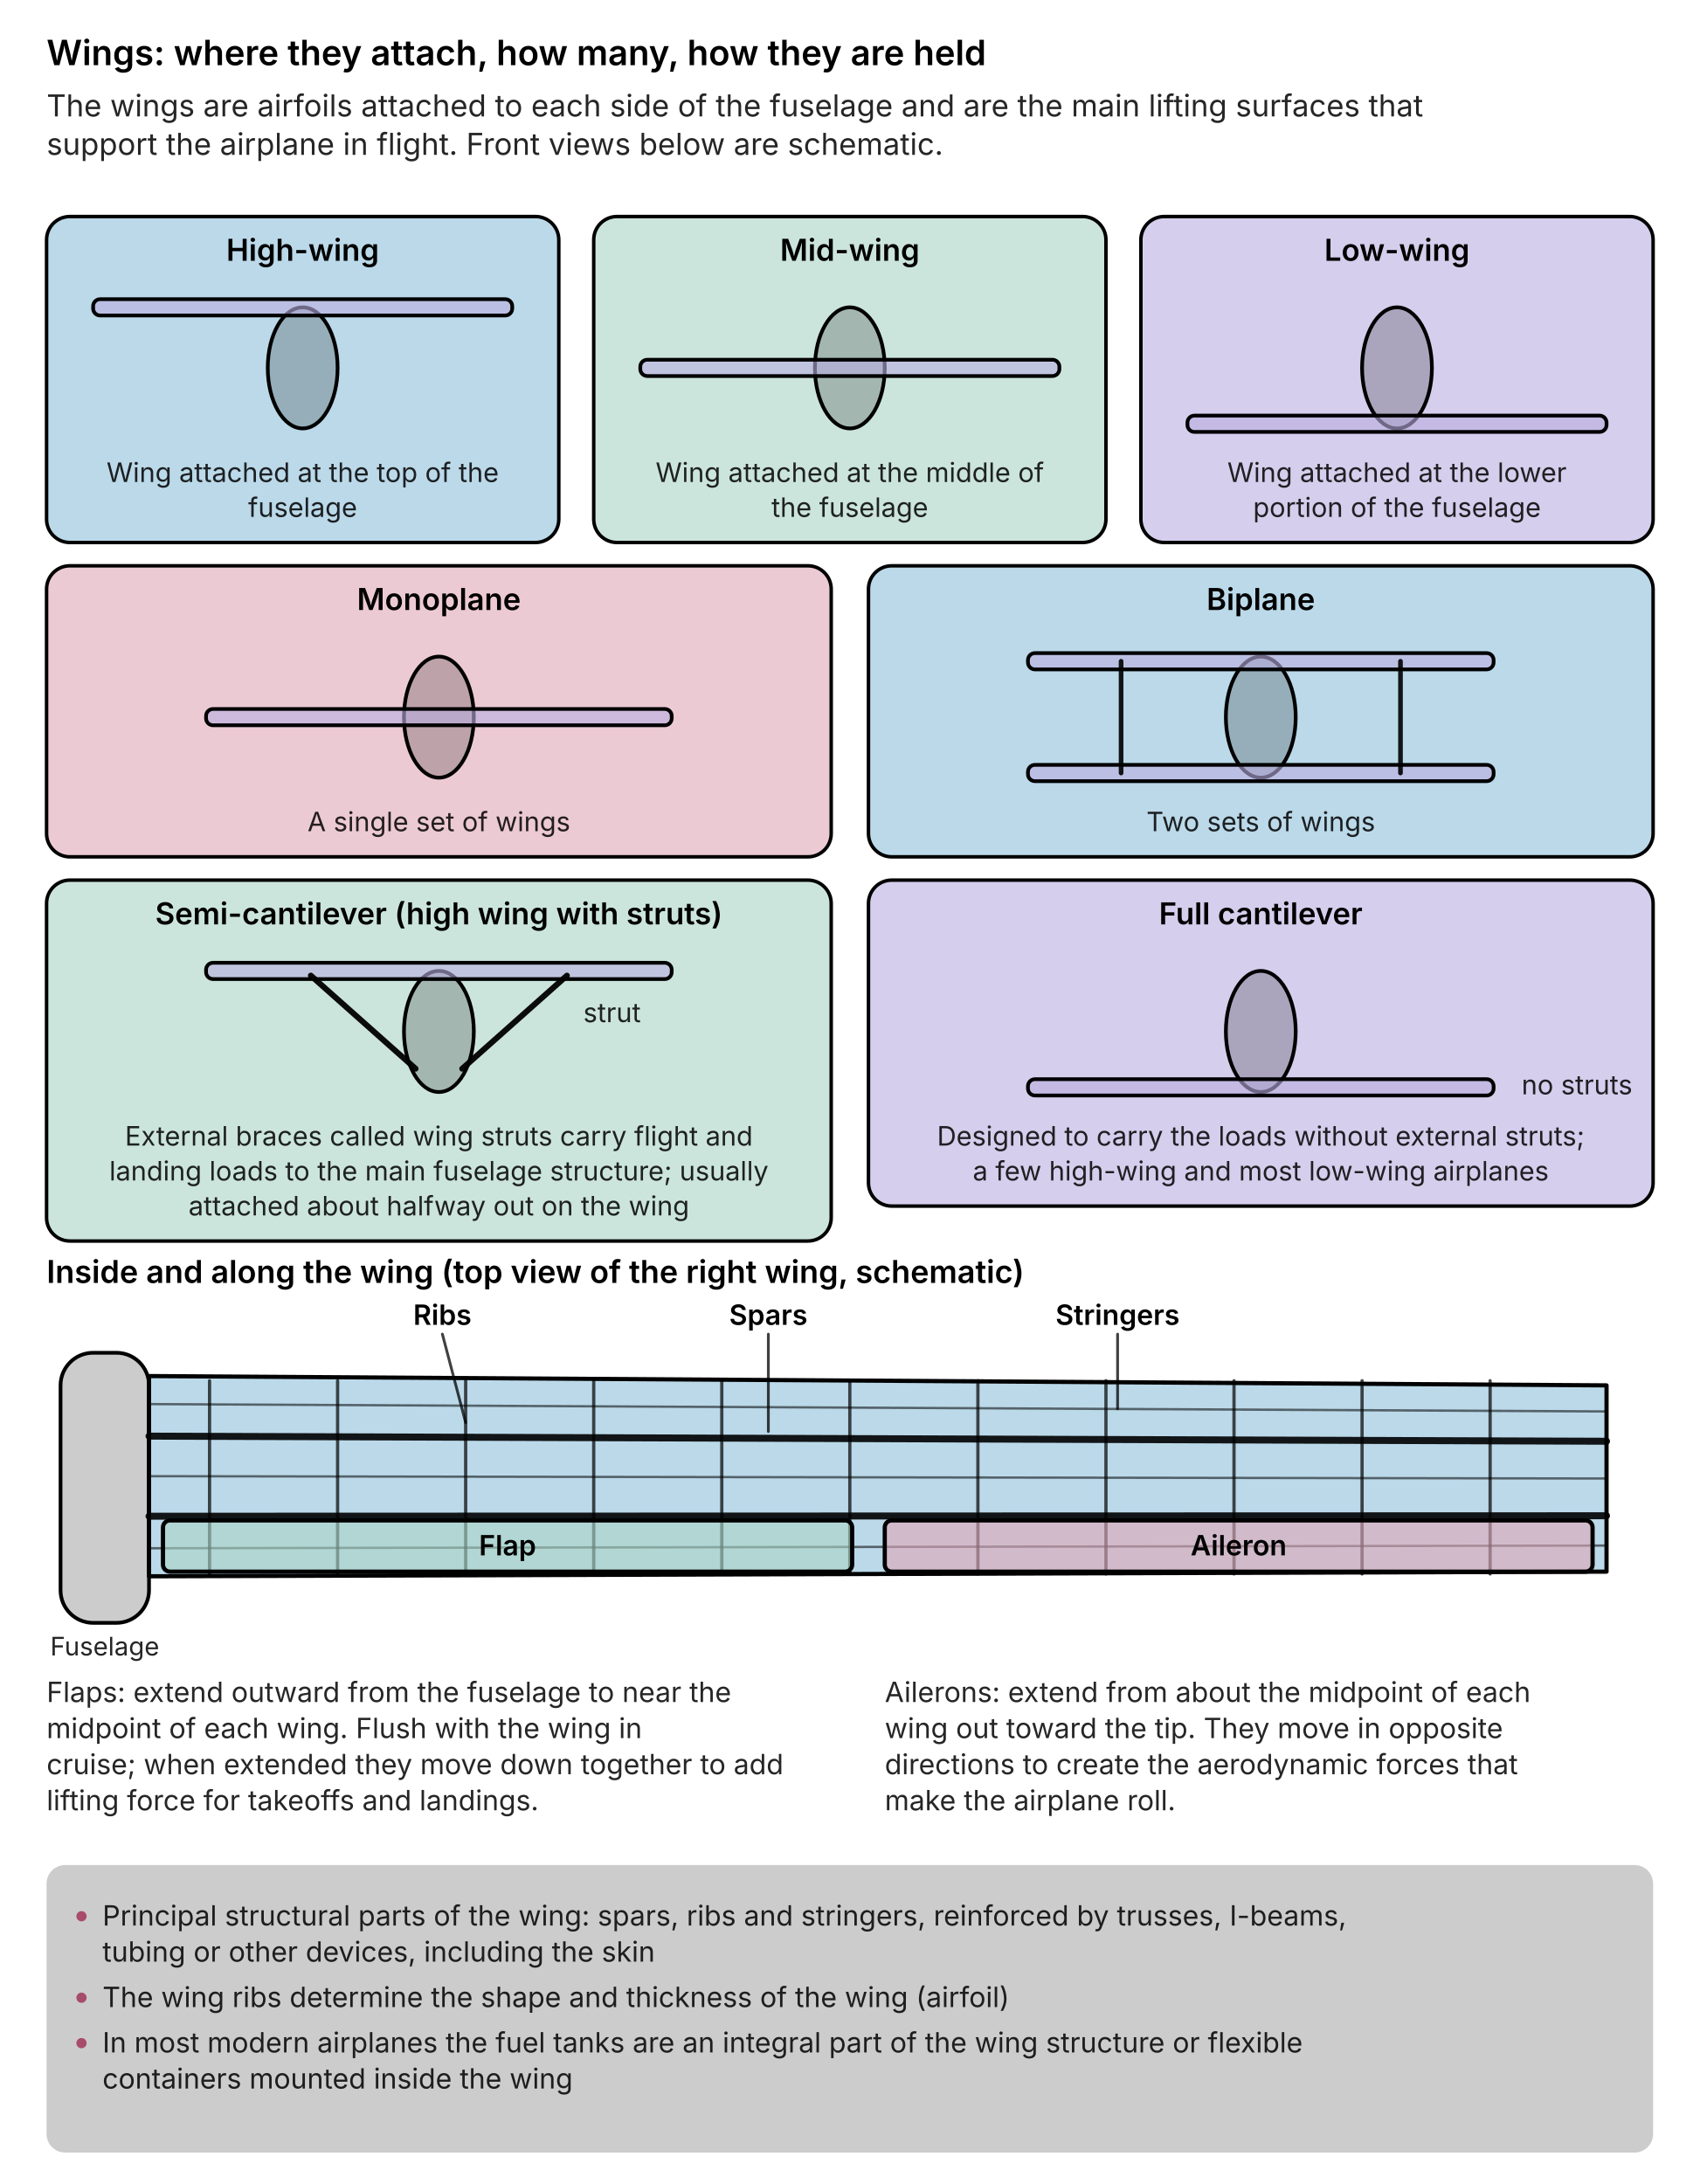
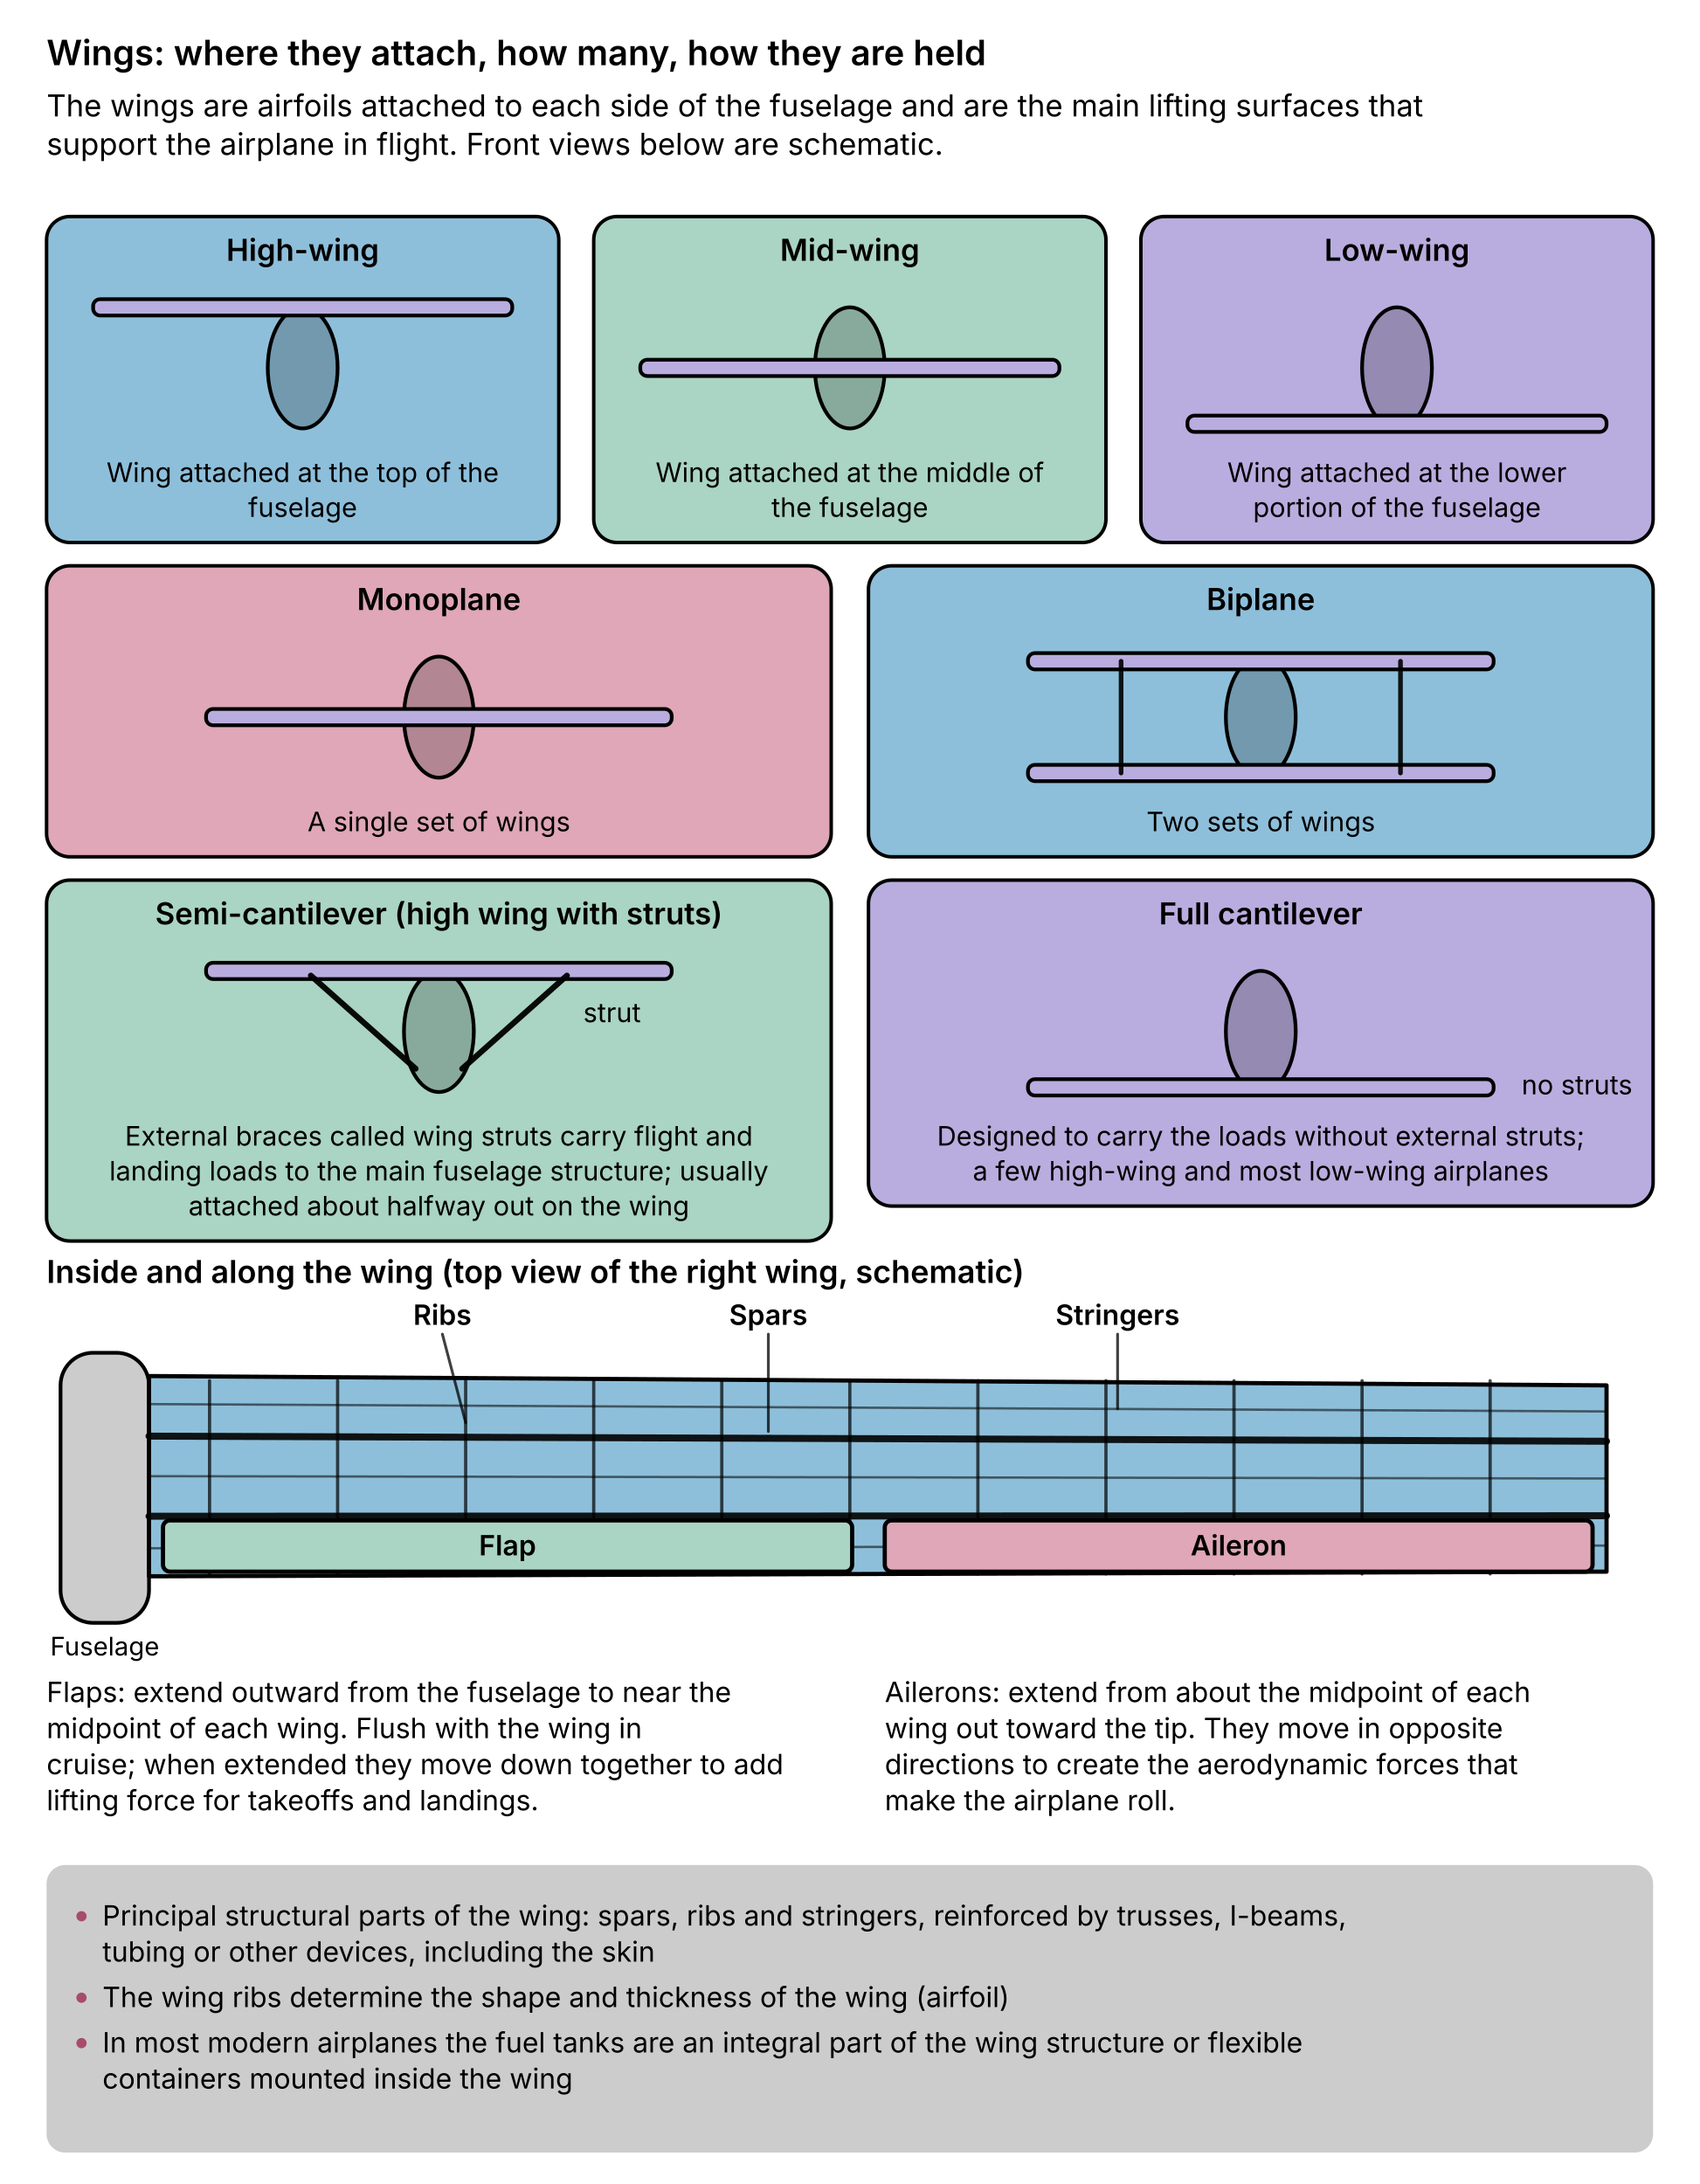
<svg xmlns="http://www.w3.org/2000/svg" viewBox="0 0 730 938" role="img" aria-labelledby="ti de">
-   <style>.t{fill:currentColor;font:600 22px system-ui,-apple-system,"Segoe UI",sans-serif}.s{fill:currentColor;font:400 19px system-ui,-apple-system,"Segoe UI",sans-serif;opacity:.85}.o{fill:none;stroke:currentColor;stroke-width:3;stroke-linejoin:round;stroke-linecap:round}.d{stroke-dasharray:10 8}.m{text-anchor:middle}.e{text-anchor:end}.sky{fill:var(--palette-sky,#8EBFDA);fill-opacity:.6}.lav{fill:var(--palette-lavender,#B9ADDF);fill-opacity:.6}.mint{fill:var(--palette-mint,#AAD4C4);fill-opacity:.6}.rose{fill:var(--palette-rose,#DFA7B8);fill-opacity:.6}.acc{stroke:var(--palette-berry,#A84C6B);fill:none;stroke-width:4;stroke-linecap:round}.ah{fill:var(--palette-berry,#A84C6B)}.cl{fill:currentColor;fill-opacity:.2}.dk{stroke:currentColor;fill:none;stroke-width:4;stroke-linecap:round}.dh{fill:currentColor}.q0{font-size:12px}.q1{font-size:11.5px}.q2{stroke-width:1.4;opacity:0.7}.q3{font-size:13px}.q4{stroke:currentColor;stroke-width:1.6;stroke-linejoin:round}.q5{stroke:currentColor;stroke-width:1.5}.q6{stroke:currentColor;stroke-width:1.6}.q7{stroke:currentColor;stroke-width:1.8;stroke-linejoin:round}.q8{stroke-width:1;opacity:0.55}.q9{stroke-width:1.2;opacity:0.75}.q10{stroke-width:2;opacity:0.9}.q11{stroke-width:2.5;opacity:0.95}.q12{stroke-width:3;opacity:0.9}</style>
+   <style>.t{fill:currentColor;font:600 22px system-ui,-apple-system,"Segoe UI",sans-serif}.s{fill:currentColor;font:400 19px system-ui,-apple-system,"Segoe UI",sans-serif;opacity:var(--diagram-text-opacity,.85)}.o{fill:none;stroke:currentColor;stroke-width:3;stroke-linejoin:round;stroke-linecap:round}.d{stroke-dasharray:10 8}.m{text-anchor:middle}.e{text-anchor:end}.sky{fill:var(--palette-sky,#8EBFDA);fill-opacity:var(--diagram-fill-opacity,.6)}.lav{fill:var(--palette-lavender,#B9ADDF);fill-opacity:var(--diagram-fill-opacity,.6)}.mint{fill:var(--palette-mint,#AAD4C4);fill-opacity:var(--diagram-fill-opacity,.6)}.rose{fill:var(--palette-rose,#DFA7B8);fill-opacity:var(--diagram-fill-opacity,.6)}.acc{stroke:var(--palette-berry,#A84C6B);fill:none;stroke-width:4;stroke-linecap:round}.ah{fill:var(--palette-berry,#A84C6B)}.cl{fill:currentColor;fill-opacity:.2}.dk{stroke:currentColor;fill:none;stroke-width:4;stroke-linecap:round}.dh{fill:currentColor}.q0{font-size:12px}.q1{font-size:11.5px}.q2{stroke-width:1.4;opacity:0.7}.q3{font-size:13px}.q4{stroke:currentColor;stroke-width:1.6;stroke-linejoin:round}.q5{stroke:currentColor;stroke-width:1.5}.q6{stroke:currentColor;stroke-width:1.6}.q7{stroke:currentColor;stroke-width:1.8;stroke-linejoin:round}.q8{stroke-width:1;opacity:0.55}.q9{stroke-width:1.2;opacity:0.75}.q10{stroke-width:2;opacity:0.9}.q11{stroke-width:2.5;opacity:0.95}.q12{stroke-width:3;opacity:0.9}</style>
  <text class="t" x="20" y="28" style="font-size:15px">Wings: where they attach, how many, how they are held</text>
  <text class="s q3" x="20" y="50">The wings are airfoils attached to each side of the fuselage and are the main lifting surfaces that</text>
  <text class="s q3" x="20" y="66.5">support the airplane in flight. Front views below are schematic.</text>
  <rect x="20" y="93" width="220" height="140" rx="10" class="sky q5" />
  <text class="t m q3" x="130" y="112">High-wing</text>
  <ellipse cx="130" cy="158" rx="15" ry="26" class="cl q6" />
  <rect x="40" y="128.5" width="180" height="7" rx="3" class="lav q4" />
  <text class="s m q1" x="130" y="207">Wing attached at the top of the</text>
  <text class="s m q1" x="130" y="222">fuselage</text>
  <rect x="255" y="93" width="220" height="140" rx="10" class="mint q5" />
  <text class="t m q3" x="365" y="112">Mid-wing</text>
  <ellipse cx="365" cy="158" rx="15" ry="26" class="cl q6" />
  <rect x="275" y="154.5" width="180" height="7" rx="3" class="lav q4" />
  <text class="s m q1" x="365" y="207">Wing attached at the middle of</text>
  <text class="s m q1" x="365" y="222">the fuselage</text>
  <rect x="490" y="93" width="220" height="140" rx="10" class="lav q5" />
  <text class="t m q3" x="600" y="112">Low-wing</text>
  <ellipse cx="600" cy="158" rx="15" ry="26" class="cl q6" />
  <rect x="510" y="178.5" width="180" height="7" rx="3" class="lav q4" />
  <text class="s m q1" x="600" y="207">Wing attached at the lower</text>
  <text class="s m q1" x="600" y="222">portion of the fuselage</text>
  <rect x="20" y="243" width="337" height="125" rx="10" class="rose q5" />
  <text class="t m q3" x="188.5" y="262">Monoplane</text>
  <ellipse cx="188.5" cy="308" rx="15" ry="26" class="cl q6" />
  <rect x="88.5" y="304.5" width="200" height="7" rx="3" class="lav q4" />
  <text class="s m q1" x="188.5" y="357">A single set of wings</text>
  <rect x="373" y="243" width="337" height="125" rx="10" class="sky q5" />
  <text class="t m q3" x="541.5" y="262">Biplane</text>
  <ellipse cx="541.5" cy="308" rx="15" ry="26" class="cl q6" />
  <rect x="441.5" y="280.5" width="200" height="7" rx="3" class="lav q4" />
  <rect x="441.5" y="328.5" width="200" height="7" rx="3" class="lav q4" />
  <path d="M481.5 284L481.5 332" class="dk q10" />
  <path d="M601.5 284L601.5 332" class="dk q10" />
  <text class="s m q1" x="541.5" y="357">Two sets of wings</text>
  <rect x="20" y="378" width="337" height="155" rx="10" class="mint q5" />
  <text class="t m q3" x="188.5" y="397">Semi-cantilever (high wing with struts)</text>
  <ellipse cx="188.5" cy="443" rx="15" ry="26" class="cl q6" />
  <rect x="88.5" y="413.5" width="200" height="7" rx="3" class="lav q4" />
  <path d="M178.5 459L133.5 419" class="dk q11" />
  <path d="M198.5 459L243.5 419" class="dk q11" />
  <text class="s q1" x="250.5" y="439">strut</text>
  <text class="s m q1" x="188.5" y="492">External braces called wing struts carry flight and</text>
  <text class="s m q1" x="188.5" y="507">landing loads to the main fuselage structure; usually</text>
  <text class="s m q1" x="188.5" y="522">attached about halfway out on the wing</text>
  <rect x="373" y="378" width="337" height="140" rx="10" class="lav q5" />
  <text class="t m q3" x="541.5" y="397">Full cantilever</text>
  <ellipse cx="541.5" cy="443" rx="15" ry="26" class="cl q6" />
  <rect x="441.5" y="463.5" width="200" height="7" rx="3" class="lav q4" />
  <text class="s q1" x="653.5" y="470">no struts</text>
  <text class="s m q1" x="541.5" y="492">Designed to carry the loads without external struts;</text>
  <text class="s m q1" x="541.5" y="507">a few high-wing and most low-wing airplanes</text>
  <text class="t" x="20" y="551" style="font-size:13.5px">Inside and along the wing (top view of the right wing, schematic)</text>
  <rect x="26" y="581" width="38" height="116" rx="14" class="cl q4" />
  <text class="s m" x="45" y="711" style="font-size:11px">Fuselage</text>
  <path d="M64 591L690 595L690 675L64 677Z" class="sky q7" />
  <path d="M90 593L90 676" class="dk q2" />
  <path d="M145 593L145 676" class="dk q2" />
  <path d="M200 593L200 676" class="dk q2" />
  <path d="M255 593L255 676" class="dk q2" />
  <path d="M310 593L310 676" class="dk q2" />
  <path d="M365 593L365 676" class="dk q2" />
  <path d="M420 593L420 676" class="dk q2" />
  <path d="M475 593L475 676" class="dk q2" />
  <path d="M530 593L530 676" class="dk q2" />
  <path d="M585 593L585 676" class="dk q2" />
  <path d="M640 593L640 676" class="dk q2" />
  <path d="M64 616.8L690 619" class="dk q12" />
  <path d="M64 651.2L690 651" class="dk q12" />
  <path d="M64 603.04L690 606.2" class="dk q8" />
  <path d="M64 634L690 635" class="dk q8" />
  <path d="M64 664.96L690 663.8" class="dk q8" />
  <rect x="70" y="653" width="296" height="22" rx="3" class="mint q7" />
  <text class="t m q0" x="218" y="668">Flap</text>
  <rect x="380" y="653" width="304" height="22" rx="3" class="rose q7" />
  <text class="t m q0" x="532" y="668">Aileron</text>
  <text class="t m q0" x="190" y="569">Ribs</text>
  <path d="M190 573L200 611" class="dk q9" />
  <text class="t m q0" x="330" y="569">Spars</text>
  <path d="M330 573L330 614.8" class="dk q9" />
  <text class="t m q0" x="480" y="569">Stringers</text>
  <path d="M480 573L480 605.04" class="dk q9" />
  <text class="s q0" x="20" y="731">Flaps: extend outward from the fuselage to near the</text>
  <text class="s q0" x="20" y="746.5">midpoint of each wing. Flush with the wing in</text>
  <text class="s q0" x="20" y="762">cruise; when extended they move down together to add</text>
  <text class="s q0" x="20" y="777.5">lifting force for takeoffs and landings.</text>
  <text class="s q0" x="380" y="731">Ailerons: extend from about the midpoint of each</text>
  <text class="s q0" x="380" y="746.5">wing out toward the tip. They move in opposite</text>
  <text class="s q0" x="380" y="762">directions to create the aerodynamic forces that</text>
  <text class="s q0" x="380" y="777.5">make the airplane roll.</text>
  <rect class="cl" x="20" y="801" width="690" height="123.5" rx="8" />
  <circle cx="35" cy="823" r="2.2" class="ah" />
  <text class="s q0" x="44" y="827">Principal structural parts of the wing: spars, ribs and stringers, reinforced by trusses, I-beams,</text>
  <text class="s q0" x="44" y="842.5">tubing or other devices, including the skin</text>
  <circle cx="35" cy="858" r="2.2" class="ah" />
  <text class="s q0" x="44" y="862">The wing ribs determine the shape and thickness of the wing (airfoil)</text>
  <circle cx="35" cy="877.5" r="2.2" class="ah" />
  <text class="s q0" x="44" y="881.5">In most modern airplanes the fuel tanks are an integral part of the wing structure or flexible</text>
  <text class="s q0" x="44" y="897">containers mounted inside the wing</text>
</svg>
